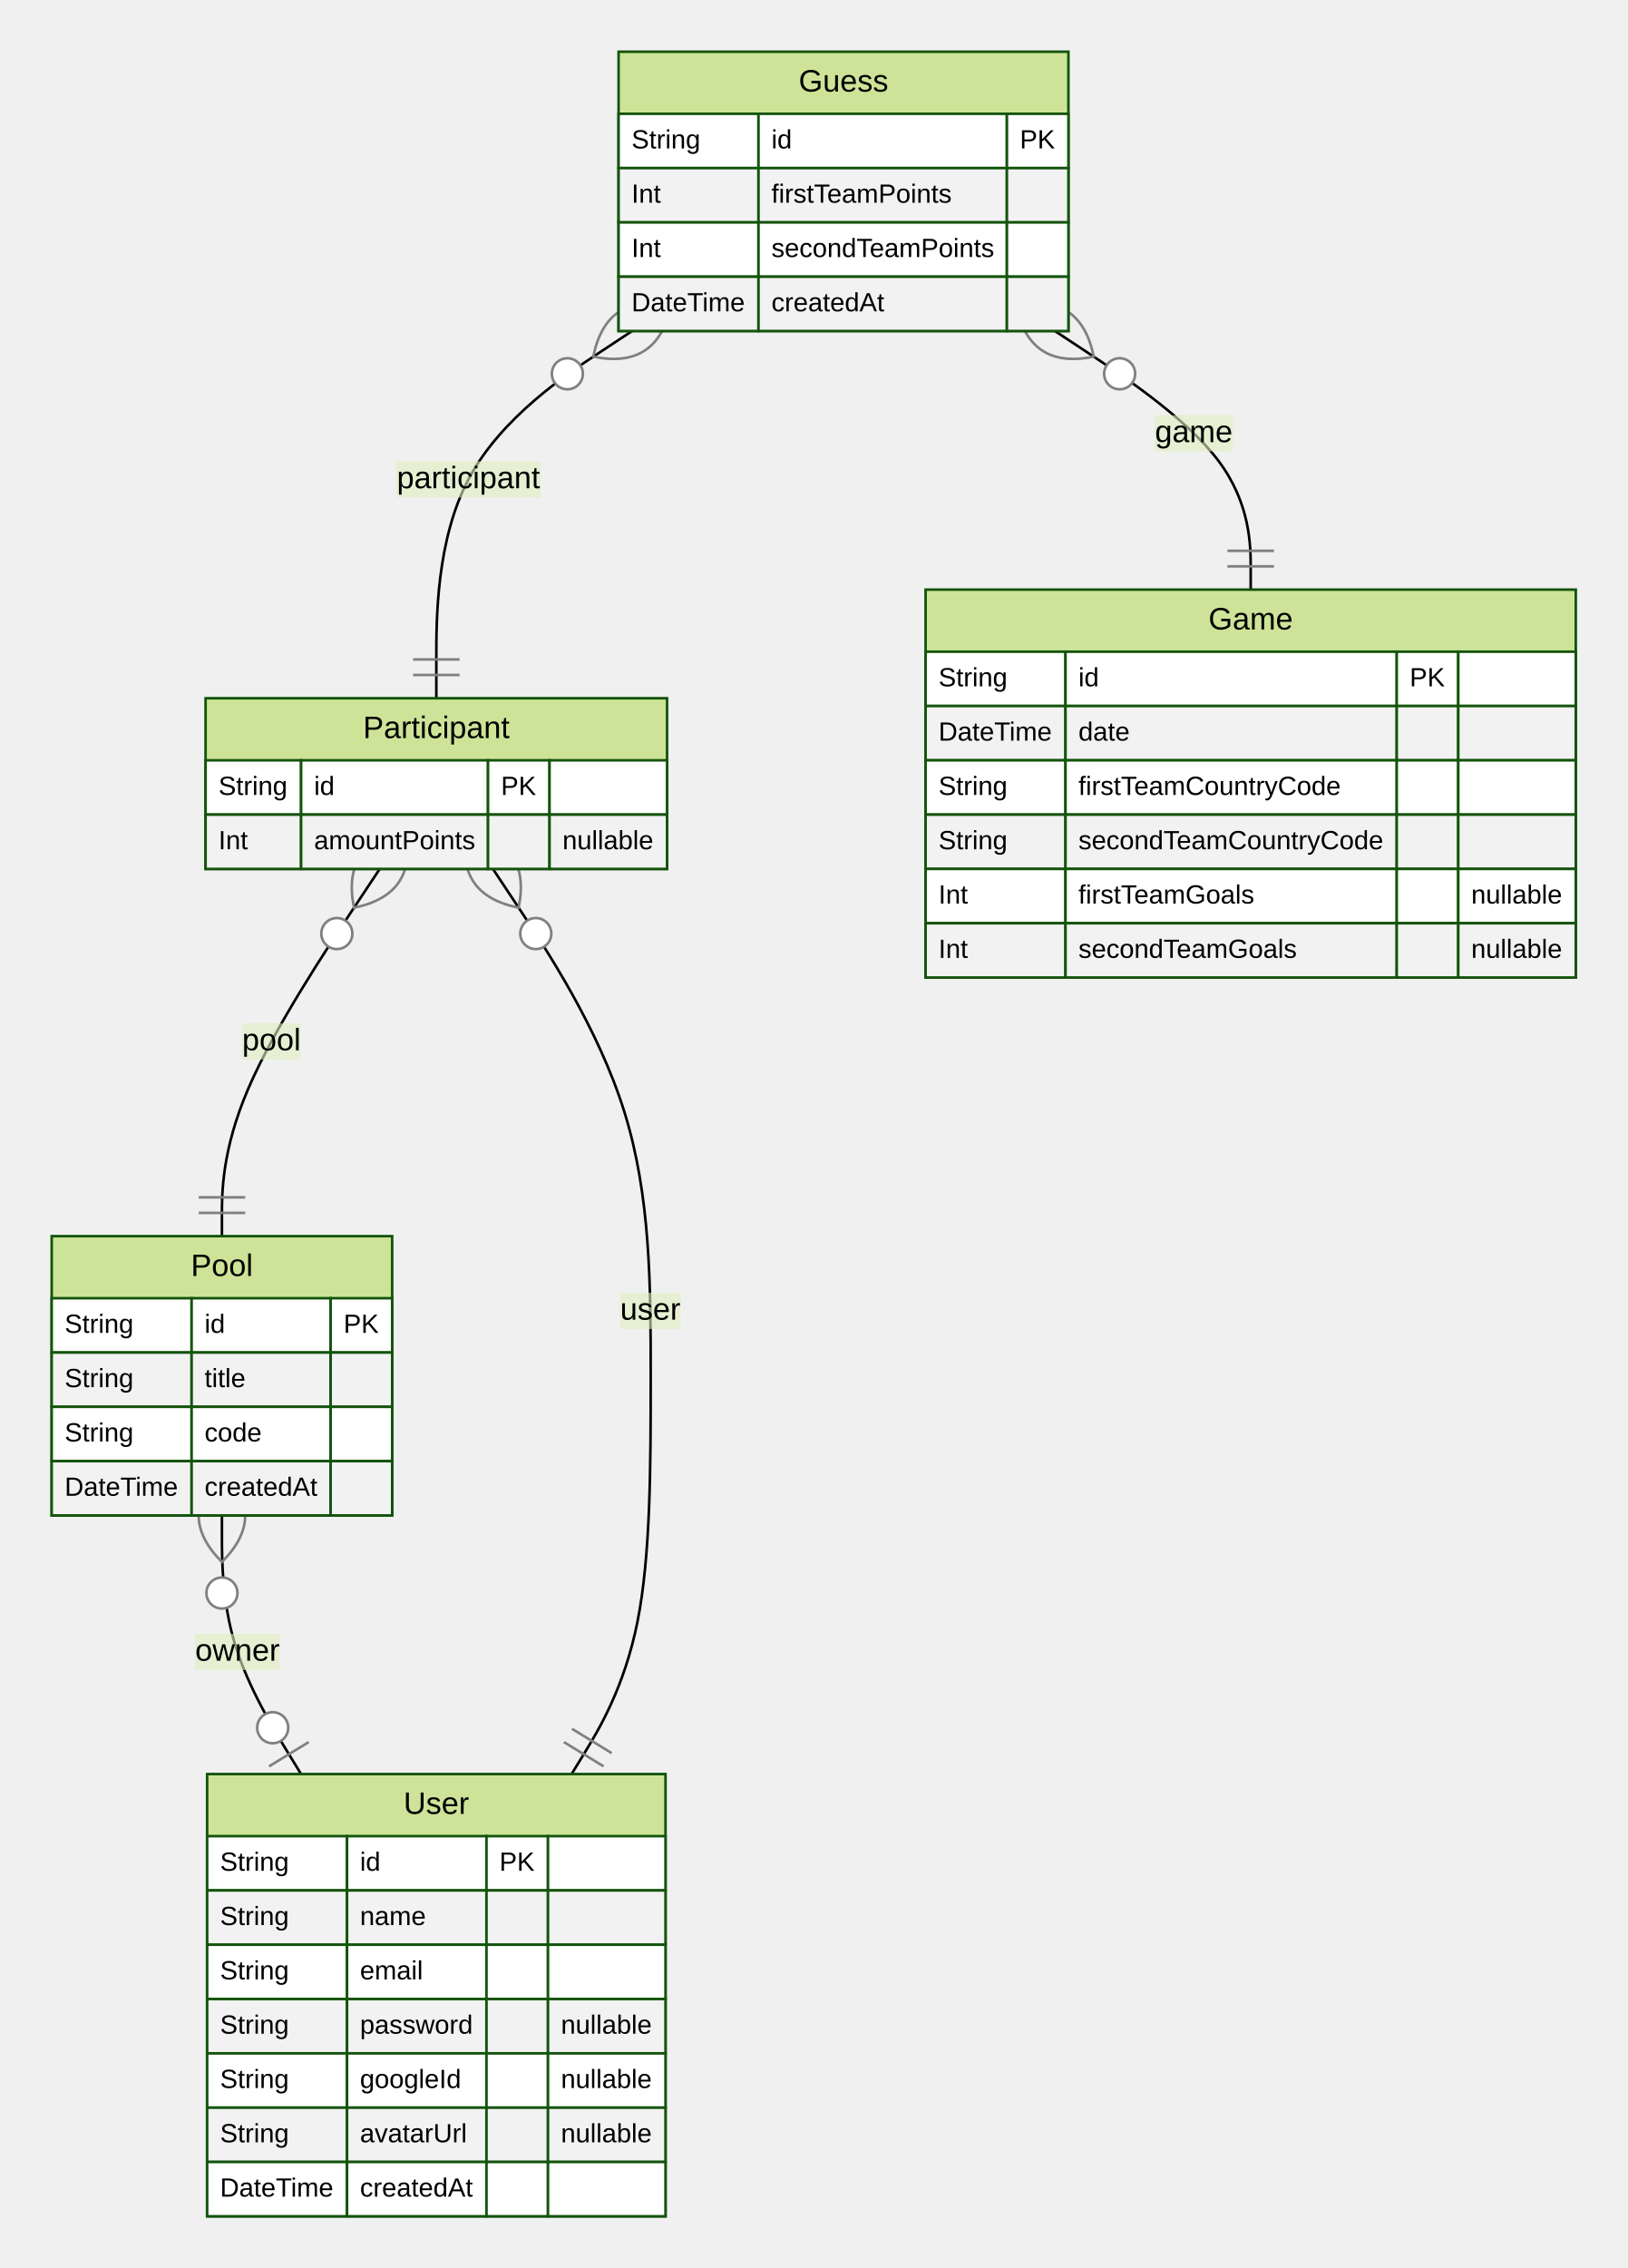
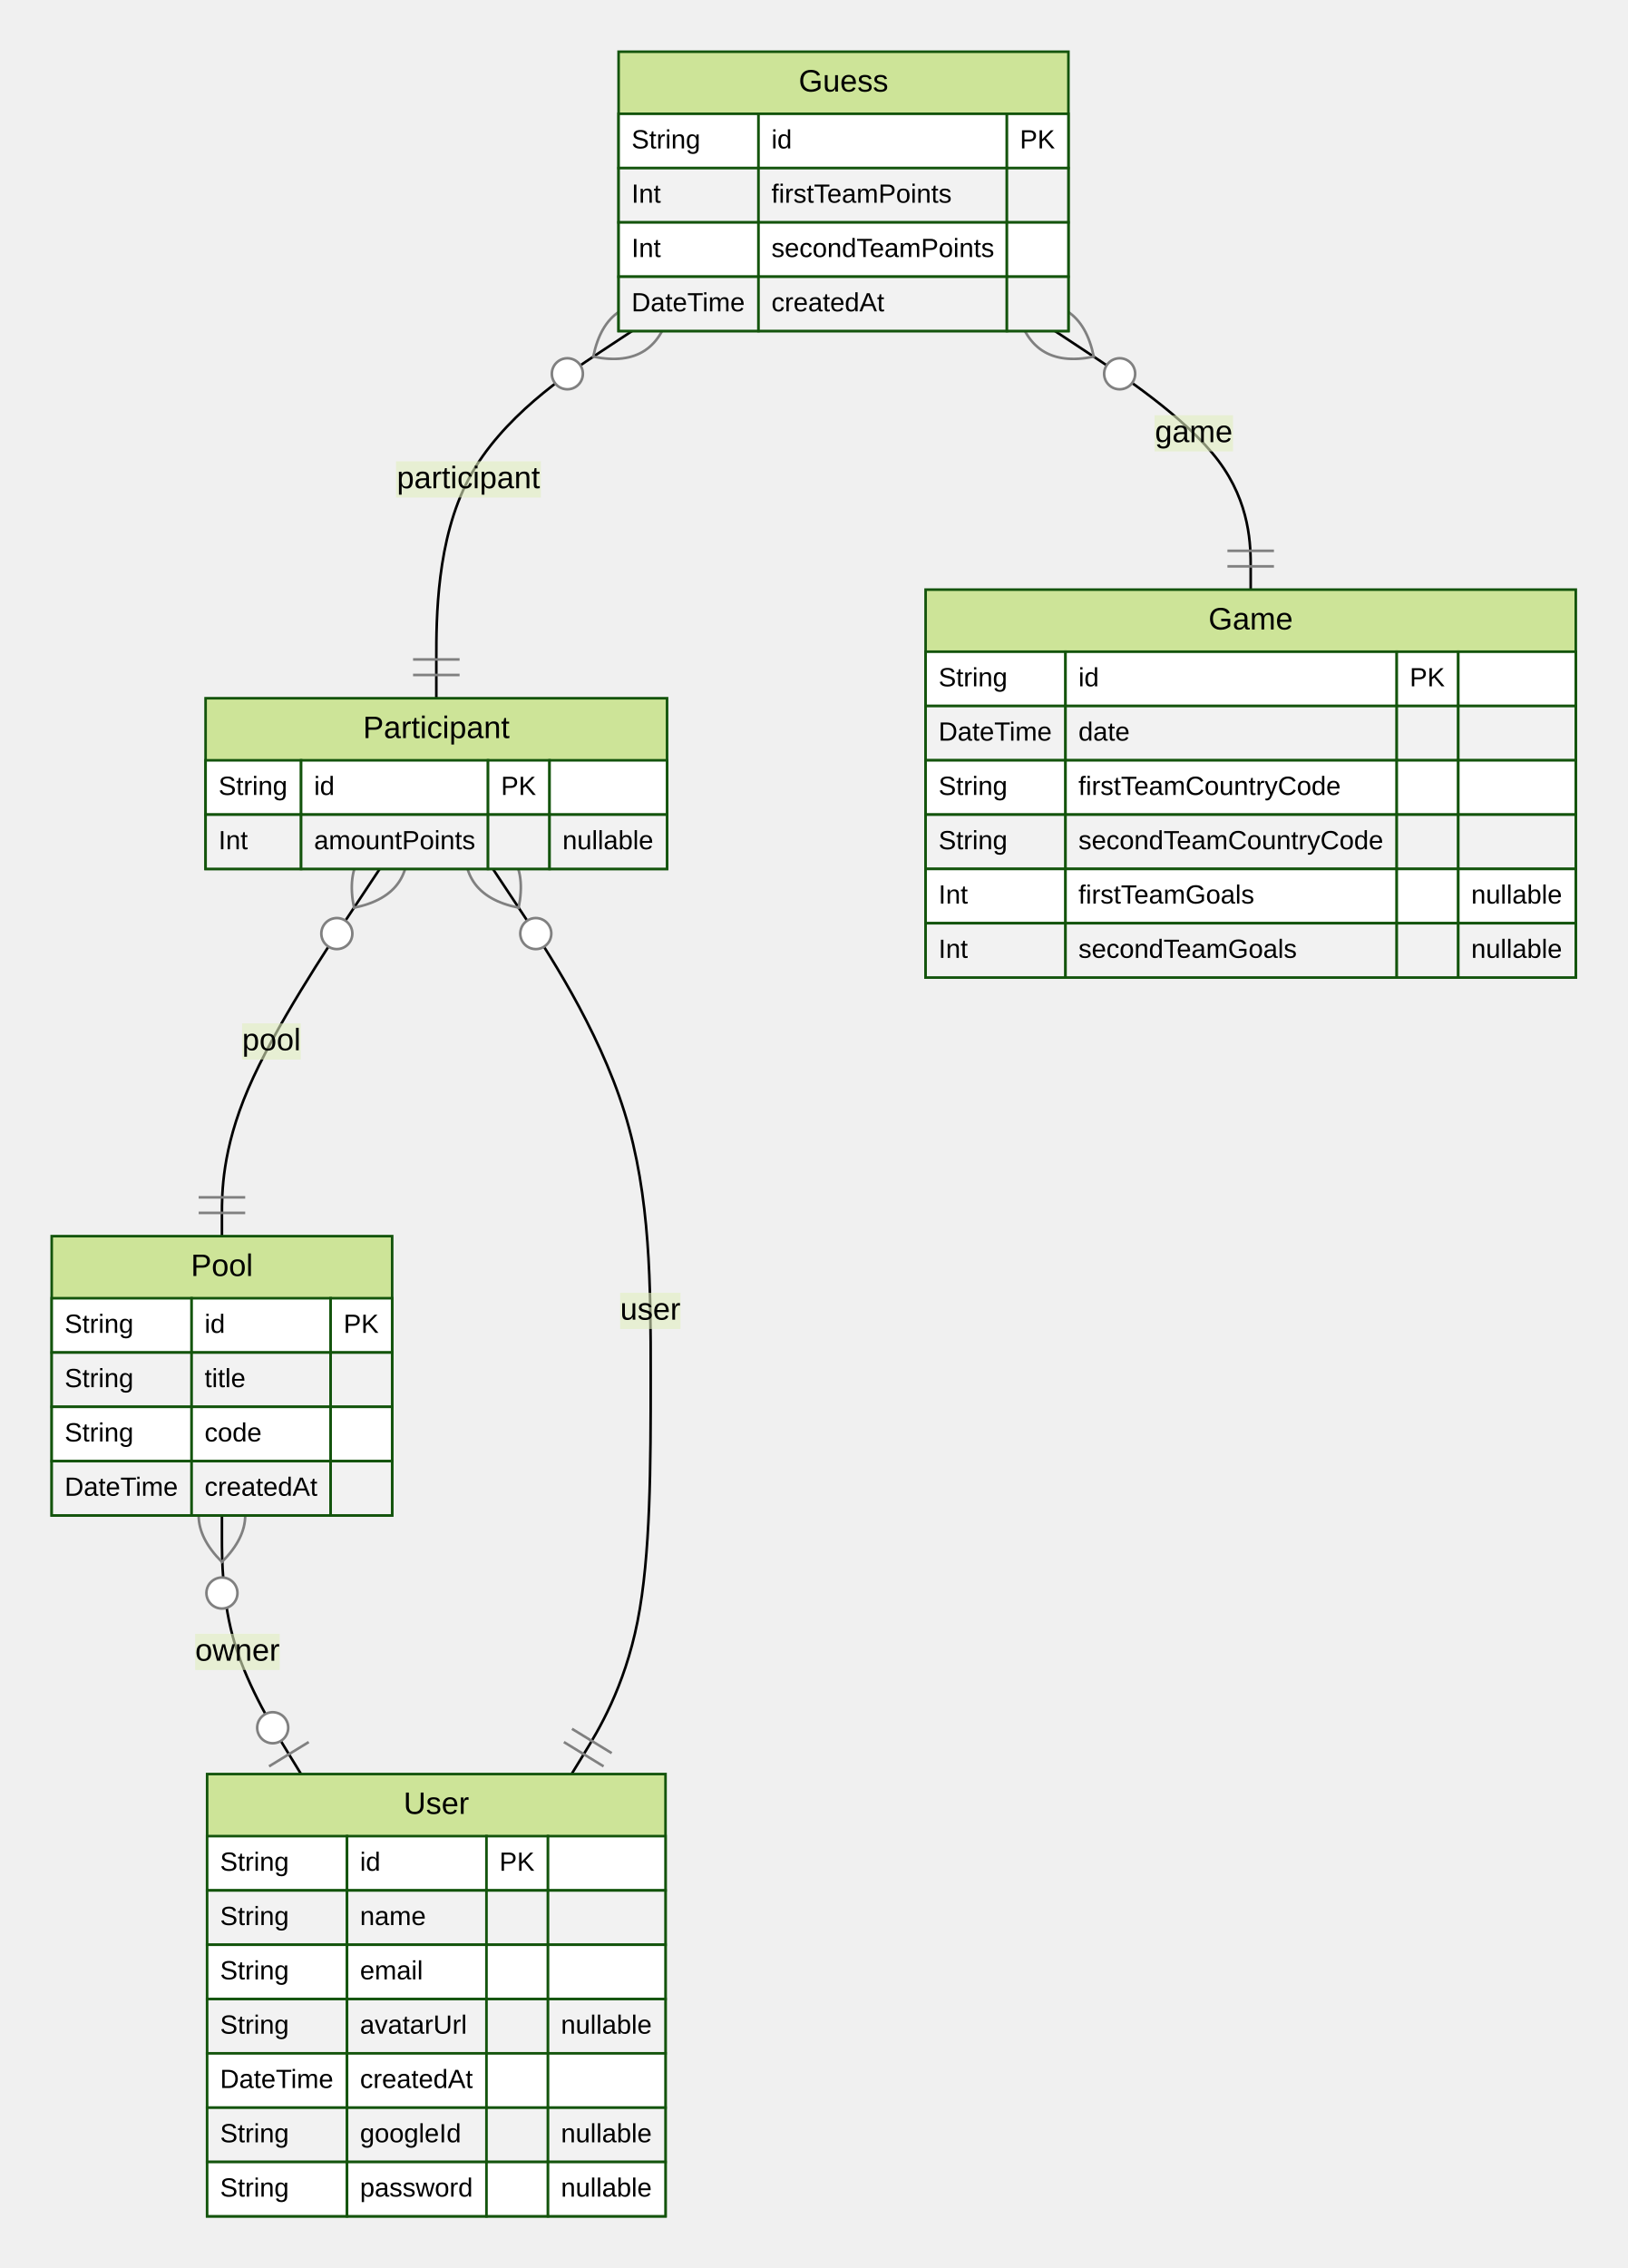
<svg xmlns="http://www.w3.org/2000/svg" aria-labelledby="chart-title-mermaid-0 chart-desc-mermaid-0" role="img" viewBox="0 0 629.49 877" style="max-width: 629.49px; background-color: white;" width="100%" id="mermaid-0">
  <style>#mermaid-0 {font-family:"trebuchet ms",verdana,arial,sans-serif;font-size:16px;fill:#000000;}#mermaid-0 .error-icon{fill:#552222;}#mermaid-0 .error-text{fill:#552222;stroke:#552222;}#mermaid-0 .edge-thickness-normal{stroke-width:2px;}#mermaid-0 .edge-thickness-thick{stroke-width:3.5px;}#mermaid-0 .edge-pattern-solid{stroke-dasharray:0;}#mermaid-0 .edge-pattern-dashed{stroke-dasharray:3;}#mermaid-0 .edge-pattern-dotted{stroke-dasharray:2;}#mermaid-0 .marker{fill:#000000;stroke:#000000;}#mermaid-0 .marker.cross{stroke:#000000;}#mermaid-0 svg{font-family:"trebuchet ms",verdana,arial,sans-serif;font-size:16px;}#mermaid-0 .entityBox{fill:#cde498;stroke:#13540c;}#mermaid-0 .attributeBoxOdd{fill:#ffffff;stroke:#13540c;}#mermaid-0 .attributeBoxEven{fill:#f2f2f2;stroke:#13540c;}#mermaid-0 .relationshipLabelBox{fill:hsl(78.158, 58.462%, 84.51%);opacity:0.7;background-color:hsl(78.158, 58.462%, 84.51%);}#mermaid-0 .relationshipLabelBox rect{opacity:0.5;}#mermaid-0 .relationshipLine{stroke:#000000;}#mermaid-0 :root{--mermaid-font-family:"trebuchet ms",verdana,arial,sans-serif;}</style>
  <g />
  <defs>
    <marker orient="auto" markerHeight="18" markerWidth="18" refY="9" refX="0" id="ONLY_ONE_START">
      <path d="M9,0 L9,18 M15,0 L15,18" fill="none" stroke="gray" />
    </marker>
  </defs>
  <defs>
    <marker orient="auto" markerHeight="18" markerWidth="18" refY="9" refX="18" id="ONLY_ONE_END">
      <path d="M3,0 L3,18 M9,0 L9,18" fill="none" stroke="gray" />
    </marker>
  </defs>
  <defs>
    <marker orient="auto" markerHeight="18" markerWidth="30" refY="9" refX="0" id="ZERO_OR_ONE_START">
      <circle r="6" cy="9" cx="21" fill="white" stroke="gray" />
      <path d="M9,0 L9,18" fill="none" stroke="gray" />
    </marker>
  </defs>
  <defs>
    <marker orient="auto" markerHeight="18" markerWidth="30" refY="9" refX="30" id="ZERO_OR_ONE_END">
      <circle r="6" cy="9" cx="9" fill="white" stroke="gray" />
      <path d="M21,0 L21,18" fill="none" stroke="gray" />
    </marker>
  </defs>
  <defs>
    <marker orient="auto" markerHeight="36" markerWidth="45" refY="18" refX="18" id="ONE_OR_MORE_START">
      <path d="M0,18 Q 18,0 36,18 Q 18,36 0,18 M42,9 L42,27" fill="none" stroke="gray" />
    </marker>
  </defs>
  <defs>
    <marker orient="auto" markerHeight="36" markerWidth="45" refY="18" refX="27" id="ONE_OR_MORE_END">
      <path d="M3,9 L3,27 M9,18 Q27,0 45,18 Q27,36 9,18" fill="none" stroke="gray" />
    </marker>
  </defs>
  <defs>
    <marker orient="auto" markerHeight="36" markerWidth="57" refY="18" refX="18" id="ZERO_OR_MORE_START">
      <circle r="6" cy="18" cx="48" fill="white" stroke="gray" />
      <path d="M0,18 Q18,0 36,18 Q18,36 0,18" fill="none" stroke="gray" />
    </marker>
  </defs>
  <defs>
    <marker orient="auto" markerHeight="36" markerWidth="57" refY="18" refX="39" id="ZERO_OR_MORE_END">
      <circle r="6" cy="18" cx="9" fill="white" stroke="gray" />
      <path d="M21,18 Q39,0 57,18 Q39,36 21,18" fill="none" stroke="gray" />
    </marker>
  </defs>
  <path marker-start="url(#ZERO_OR_MORE_START)" marker-end="url(#ZERO_OR_ONE_END)" fill="none" stroke="gray" d="M85.841,586L85.841,594.333C85.841,602.667,85.841,619.333,90.941,636C96.041,652.667,106.24,669.333,111.34,677.667L116.44,686" class="er relationshipLine" />
+   <path marker-start="url(#ZERO_OR_MORE_START)" marker-end="url(#ONLY_ONE_END)" fill="none" stroke="gray" d="M146.871,336L136.7,351.333C126.528,366.667,106.185,397.333,96.013,421C85.841,444.667,85.841,461.333,85.841,469.667L85.841,478" class="er relationshipLine" />
  <path marker-start="url(#ZERO_OR_MORE_START)" marker-end="url(#ONLY_ONE_END)" fill="none" stroke="gray" d="M190.653,336L200.825,351.333C210.997,366.667,231.34,397.333,241.511,430C251.683,462.667,251.683,497.333,251.683,532C251.683,566.667,251.683,601.333,246.583,627C241.484,652.667,231.284,669.333,226.185,677.667L221.085,686" class="er relationshipLine" />
-   <path marker-start="url(#ZERO_OR_MORE_START)" marker-end="url(#ONLY_ONE_END)" fill="none" stroke="gray" d="M146.871,336L136.7,351.333C126.528,366.667,106.185,397.333,96.013,421C85.841,444.667,85.841,461.333,85.841,469.667L85.841,478" class="er relationshipLine" />
+   <path marker-start="url(#ZERO_OR_MORE_START)" marker-end="url(#ONLY_ONE_END)" fill="none" stroke="gray" d="M408.031,128L420.651,136.333C433.271,144.667,458.51,161.333,471.13,178C483.749,194.667,483.749,211.333,483.749,219.667L483.749,228" class="er relationshipLine" />
  <path marker-start="url(#ZERO_OR_MORE_START)" marker-end="url(#ONLY_ONE_END)" fill="none" stroke="gray" d="M244.48,128L231.861,136.333C219.241,144.667,194.002,161.333,181.382,185C168.762,208.667,168.762,239.333,168.762,254.667L168.762,270" class="er relationshipLine" />
-   <path marker-start="url(#ZERO_OR_MORE_START)" marker-end="url(#ONLY_ONE_END)" fill="none" stroke="gray" d="M408.031,128L420.651,136.333C433.271,144.667,458.51,161.333,471.13,178C483.749,194.667,483.749,211.333,483.749,219.667L483.749,228" class="er relationshipLine" />
  <g transform="translate(20,478 )" id="Pool">
    <rect height="108" width="131.683" y="0" x="0" stroke="gray" fill-opacity="100%" fill="honeydew" class="er entityBox" />
    <text transform="translate(65.84149,12)" style="font-family: &quot;trebuchet ms&quot;, verdana, arial, sans-serif;; font-size: 12px" text-anchor="middle" dominant-baseline="middle" y="0" x="0" id="entity-Pool" class="er entityLabel">Pool</text>
    <rect height="21" width="54.113" y="24" x="0" stroke="gray" fill-opacity="100%" fill="honeydew" class="er attributeBoxOdd" />
    <text transform="translate(5,34.5)" style="font-family: &quot;trebuchet ms&quot;, verdana, arial, sans-serif;; font-size: 10.2px" text-anchor="left" dominant-baseline="middle" y="0" x="0" id="entity-Pool-attr-1-type" class="er entityLabel">String</text>
    <rect height="21" width="53.775" y="24" x="54.113" stroke="gray" fill-opacity="100%" fill="honeydew" class="er attributeBoxOdd" />
    <text transform="translate(59.11313,34.5)" style="font-family: &quot;trebuchet ms&quot;, verdana, arial, sans-serif;; font-size: 10.2px" text-anchor="left" dominant-baseline="middle" y="0" x="0" id="entity-Pool-attr-1-name" class="er entityLabel">id</text>
    <rect height="21" width="23.795" y="24" x="107.888" stroke="gray" fill-opacity="100%" fill="honeydew" class="er attributeBoxOdd" />
    <text transform="translate(112.888,34.5)" style="font-family: &quot;trebuchet ms&quot;, verdana, arial, sans-serif;; font-size: 10.2px" text-anchor="left" dominant-baseline="middle" y="0" x="0" id="entity-Pool-attr-1-key" class="er entityLabel">PK</text>
    <rect height="21" width="54.113" y="45" x="0" stroke="gray" fill-opacity="100%" fill="honeydew" class="er attributeBoxEven" />
    <text transform="translate(5,55.5)" style="font-family: &quot;trebuchet ms&quot;, verdana, arial, sans-serif;; font-size: 10.2px" text-anchor="left" dominant-baseline="middle" y="0" x="0" id="entity-Pool-attr-2-type" class="er entityLabel">String</text>
    <rect height="21" width="53.775" y="45" x="54.113" stroke="gray" fill-opacity="100%" fill="honeydew" class="er attributeBoxEven" />
    <text transform="translate(59.11313,55.5)" style="font-family: &quot;trebuchet ms&quot;, verdana, arial, sans-serif;; font-size: 10.2px" text-anchor="left" dominant-baseline="middle" y="0" x="0" id="entity-Pool-attr-2-name" class="er entityLabel">title</text>
    <rect height="21" width="23.795" y="45" x="107.888" stroke="gray" fill-opacity="100%" fill="honeydew" class="er attributeBoxEven" />
    <text transform="translate(112.888,55.5)" style="font-family: &quot;trebuchet ms&quot;, verdana, arial, sans-serif;; font-size: 10.2px" text-anchor="left" dominant-baseline="middle" y="0" x="0" id="entity-Pool-attr-2-key" class="er entityLabel" />
    <rect height="21" width="54.113" y="66" x="0" stroke="gray" fill-opacity="100%" fill="honeydew" class="er attributeBoxOdd" />
    <text transform="translate(5,76.5)" style="font-family: &quot;trebuchet ms&quot;, verdana, arial, sans-serif;; font-size: 10.2px" text-anchor="left" dominant-baseline="middle" y="0" x="0" id="entity-Pool-attr-3-type" class="er entityLabel">String</text>
    <rect height="21" width="53.775" y="66" x="54.113" stroke="gray" fill-opacity="100%" fill="honeydew" class="er attributeBoxOdd" />
    <text transform="translate(59.11313,76.5)" style="font-family: &quot;trebuchet ms&quot;, verdana, arial, sans-serif;; font-size: 10.2px" text-anchor="left" dominant-baseline="middle" y="0" x="0" id="entity-Pool-attr-3-name" class="er entityLabel">code</text>
    <rect height="21" width="23.795" y="66" x="107.888" stroke="gray" fill-opacity="100%" fill="honeydew" class="er attributeBoxOdd" />
    <text transform="translate(112.888,76.5)" style="font-family: &quot;trebuchet ms&quot;, verdana, arial, sans-serif;; font-size: 10.2px" text-anchor="left" dominant-baseline="middle" y="0" x="0" id="entity-Pool-attr-3-key" class="er entityLabel" />
    <rect height="21" width="54.113" y="87" x="0" stroke="gray" fill-opacity="100%" fill="honeydew" class="er attributeBoxEven" />
    <text transform="translate(5,97.5)" style="font-family: &quot;trebuchet ms&quot;, verdana, arial, sans-serif;; font-size: 10.2px" text-anchor="left" dominant-baseline="middle" y="0" x="0" id="entity-Pool-attr-4-type" class="er entityLabel">DateTime</text>
    <rect height="21" width="53.775" y="87" x="54.113" stroke="gray" fill-opacity="100%" fill="honeydew" class="er attributeBoxEven" />
    <text transform="translate(59.11313,97.5)" style="font-family: &quot;trebuchet ms&quot;, verdana, arial, sans-serif;; font-size: 10.2px" text-anchor="left" dominant-baseline="middle" y="0" x="0" id="entity-Pool-attr-4-name" class="er entityLabel">createdAt</text>
    <rect height="21" width="23.795" y="87" x="107.888" stroke="gray" fill-opacity="100%" fill="honeydew" class="er attributeBoxEven" />
    <text transform="translate(112.888,97.5)" style="font-family: &quot;trebuchet ms&quot;, verdana, arial, sans-serif;; font-size: 10.2px" text-anchor="left" dominant-baseline="middle" y="0" x="0" id="entity-Pool-attr-4-key" class="er entityLabel" />
  </g>
  <g transform="translate(79.51617,270 )" id="Participant">
    <rect height="66" width="178.492" y="0" x="0" stroke="gray" fill-opacity="100%" fill="honeydew" class="er entityBox" />
    <text transform="translate(89.24606,12)" style="font-family: &quot;trebuchet ms&quot;, verdana, arial, sans-serif;; font-size: 12px" text-anchor="middle" dominant-baseline="middle" y="0" x="0" id="entity-Participant" class="er entityLabel">Participant</text>
    <rect height="21" width="36.947" y="24" x="0" stroke="gray" fill-opacity="100%" fill="honeydew" class="er attributeBoxOdd" />
    <text transform="translate(5,34.5)" style="font-family: &quot;trebuchet ms&quot;, verdana, arial, sans-serif;; font-size: 10.2px" text-anchor="left" dominant-baseline="middle" y="0" x="0" id="entity-Participant-attr-1-type" class="er entityLabel">String</text>
    <rect height="21" width="72.297" y="24" x="36.947" stroke="gray" fill-opacity="100%" fill="honeydew" class="er attributeBoxOdd" />
    <text transform="translate(41.94705,34.5)" style="font-family: &quot;trebuchet ms&quot;, verdana, arial, sans-serif;; font-size: 10.2px" text-anchor="left" dominant-baseline="middle" y="0" x="0" id="entity-Participant-attr-1-name" class="er entityLabel">id</text>
    <rect height="21" width="23.795" y="24" x="109.244" stroke="gray" fill-opacity="100%" fill="honeydew" class="er attributeBoxOdd" />
    <text transform="translate(114.2439,34.5)" style="font-family: &quot;trebuchet ms&quot;, verdana, arial, sans-serif;; font-size: 10.2px" text-anchor="left" dominant-baseline="middle" y="0" x="0" id="entity-Participant-attr-1-key" class="er entityLabel">PK</text>
    <rect height="21" width="45.453" y="24" x="133.039" stroke="gray" fill-opacity="100%" fill="honeydew" class="er attributeBoxOdd" />
    <text transform="translate(138.0389,34.5)" style="font-family: &quot;trebuchet ms&quot;, verdana, arial, sans-serif;; font-size: 10.2px" text-anchor="left" dominant-baseline="middle" y="0" x="0" id="entity-Participant-attr-1-comment" class="er entityLabel" />
    <rect height="21" width="36.947" y="45" x="0" stroke="gray" fill-opacity="100%" fill="honeydew" class="er attributeBoxEven" />
    <text transform="translate(5,55.5)" style="font-family: &quot;trebuchet ms&quot;, verdana, arial, sans-serif;; font-size: 10.2px" text-anchor="left" dominant-baseline="middle" y="0" x="0" id="entity-Participant-attr-2-type" class="er entityLabel">Int</text>
    <rect height="21" width="72.297" y="45" x="36.947" stroke="gray" fill-opacity="100%" fill="honeydew" class="er attributeBoxEven" />
    <text transform="translate(41.94705,55.5)" style="font-family: &quot;trebuchet ms&quot;, verdana, arial, sans-serif;; font-size: 10.2px" text-anchor="left" dominant-baseline="middle" y="0" x="0" id="entity-Participant-attr-2-name" class="er entityLabel">amountPoints</text>
    <rect height="21" width="23.795" y="45" x="109.244" stroke="gray" fill-opacity="100%" fill="honeydew" class="er attributeBoxEven" />
    <text transform="translate(114.2439,55.5)" style="font-family: &quot;trebuchet ms&quot;, verdana, arial, sans-serif;; font-size: 10.2px" text-anchor="left" dominant-baseline="middle" y="0" x="0" id="entity-Participant-attr-2-key" class="er entityLabel" />
    <rect height="21" width="45.453" y="45" x="133.039" stroke="gray" fill-opacity="100%" fill="honeydew" class="er attributeBoxEven" />
    <text transform="translate(138.0389,55.5)" style="font-family: &quot;trebuchet ms&quot;, verdana, arial, sans-serif;; font-size: 10.2px" text-anchor="left" dominant-baseline="middle" y="0" x="0" id="entity-Participant-attr-2-comment" class="er entityLabel">nullable</text>
  </g>
  <g transform="translate(80.11432,686 )" id="User">
    <rect height="171" width="177.296" y="0" x="0" stroke="gray" fill-opacity="100%" fill="honeydew" class="er entityBox" />
    <text transform="translate(88.64792,12)" style="font-family: &quot;trebuchet ms&quot;, verdana, arial, sans-serif;; font-size: 12px" text-anchor="middle" dominant-baseline="middle" y="0" x="0" id="entity-User" class="er entityLabel">User</text>
    <rect height="21" width="54.113" y="24" x="0" stroke="gray" fill-opacity="100%" fill="honeydew" class="er attributeBoxOdd" />
    <text transform="translate(5,34.5)" style="font-family: &quot;trebuchet ms&quot;, verdana, arial, sans-serif;; font-size: 10.2px" text-anchor="left" dominant-baseline="middle" y="0" x="0" id="entity-User-attr-1-type" class="er entityLabel">String</text>
    <rect height="21" width="53.935" y="24" x="54.113" stroke="gray" fill-opacity="100%" fill="honeydew" class="er attributeBoxOdd" />
    <text transform="translate(59.11313,34.5)" style="font-family: &quot;trebuchet ms&quot;, verdana, arial, sans-serif;; font-size: 10.2px" text-anchor="left" dominant-baseline="middle" y="0" x="0" id="entity-User-attr-1-name" class="er entityLabel">id</text>
    <rect height="21" width="23.795" y="24" x="108.048" stroke="gray" fill-opacity="100%" fill="honeydew" class="er attributeBoxOdd" />
    <text transform="translate(113.0476,34.5)" style="font-family: &quot;trebuchet ms&quot;, verdana, arial, sans-serif;; font-size: 10.2px" text-anchor="left" dominant-baseline="middle" y="0" x="0" id="entity-User-attr-1-key" class="er entityLabel">PK</text>
    <rect height="21" width="45.453" y="24" x="131.843" stroke="gray" fill-opacity="100%" fill="honeydew" class="er attributeBoxOdd" />
    <text transform="translate(136.8426,34.5)" style="font-family: &quot;trebuchet ms&quot;, verdana, arial, sans-serif;; font-size: 10.2px" text-anchor="left" dominant-baseline="middle" y="0" x="0" id="entity-User-attr-1-comment" class="er entityLabel" />
    <rect height="21" width="54.113" y="45" x="0" stroke="gray" fill-opacity="100%" fill="honeydew" class="er attributeBoxEven" />
    <text transform="translate(5,55.5)" style="font-family: &quot;trebuchet ms&quot;, verdana, arial, sans-serif;; font-size: 10.2px" text-anchor="left" dominant-baseline="middle" y="0" x="0" id="entity-User-attr-2-type" class="er entityLabel">String</text>
    <rect height="21" width="53.935" y="45" x="54.113" stroke="gray" fill-opacity="100%" fill="honeydew" class="er attributeBoxEven" />
    <text transform="translate(59.11313,55.5)" style="font-family: &quot;trebuchet ms&quot;, verdana, arial, sans-serif;; font-size: 10.2px" text-anchor="left" dominant-baseline="middle" y="0" x="0" id="entity-User-attr-2-name" class="er entityLabel">name</text>
    <rect height="21" width="23.795" y="45" x="108.048" stroke="gray" fill-opacity="100%" fill="honeydew" class="er attributeBoxEven" />
    <text transform="translate(113.0476,55.5)" style="font-family: &quot;trebuchet ms&quot;, verdana, arial, sans-serif;; font-size: 10.2px" text-anchor="left" dominant-baseline="middle" y="0" x="0" id="entity-User-attr-2-key" class="er entityLabel" />
    <rect height="21" width="45.453" y="45" x="131.843" stroke="gray" fill-opacity="100%" fill="honeydew" class="er attributeBoxEven" />
    <text transform="translate(136.8426,55.5)" style="font-family: &quot;trebuchet ms&quot;, verdana, arial, sans-serif;; font-size: 10.2px" text-anchor="left" dominant-baseline="middle" y="0" x="0" id="entity-User-attr-2-comment" class="er entityLabel" />
    <rect height="21" width="54.113" y="66" x="0" stroke="gray" fill-opacity="100%" fill="honeydew" class="er attributeBoxOdd" />
    <text transform="translate(5,76.5)" style="font-family: &quot;trebuchet ms&quot;, verdana, arial, sans-serif;; font-size: 10.2px" text-anchor="left" dominant-baseline="middle" y="0" x="0" id="entity-User-attr-3-type" class="er entityLabel">String</text>
    <rect height="21" width="53.935" y="66" x="54.113" stroke="gray" fill-opacity="100%" fill="honeydew" class="er attributeBoxOdd" />
    <text transform="translate(59.11313,76.5)" style="font-family: &quot;trebuchet ms&quot;, verdana, arial, sans-serif;; font-size: 10.2px" text-anchor="left" dominant-baseline="middle" y="0" x="0" id="entity-User-attr-3-name" class="er entityLabel">email</text>
    <rect height="21" width="23.795" y="66" x="108.048" stroke="gray" fill-opacity="100%" fill="honeydew" class="er attributeBoxOdd" />
    <text transform="translate(113.0476,76.5)" style="font-family: &quot;trebuchet ms&quot;, verdana, arial, sans-serif;; font-size: 10.2px" text-anchor="left" dominant-baseline="middle" y="0" x="0" id="entity-User-attr-3-key" class="er entityLabel" />
    <rect height="21" width="45.453" y="66" x="131.843" stroke="gray" fill-opacity="100%" fill="honeydew" class="er attributeBoxOdd" />
    <text transform="translate(136.8426,76.5)" style="font-family: &quot;trebuchet ms&quot;, verdana, arial, sans-serif;; font-size: 10.2px" text-anchor="left" dominant-baseline="middle" y="0" x="0" id="entity-User-attr-3-comment" class="er entityLabel" />
    <rect height="21" width="54.113" y="87" x="0" stroke="gray" fill-opacity="100%" fill="honeydew" class="er attributeBoxEven" />
    <text transform="translate(5,97.5)" style="font-family: &quot;trebuchet ms&quot;, verdana, arial, sans-serif;; font-size: 10.2px" text-anchor="left" dominant-baseline="middle" y="0" x="0" id="entity-User-attr-4-type" class="er entityLabel">String</text>
    <rect height="21" width="53.935" y="87" x="54.113" stroke="gray" fill-opacity="100%" fill="honeydew" class="er attributeBoxEven" />
-     <text transform="translate(59.11313,97.5)" style="font-family: &quot;trebuchet ms&quot;, verdana, arial, sans-serif;; font-size: 10.2px" text-anchor="left" dominant-baseline="middle" y="0" x="0" id="entity-User-attr-4-name" class="er entityLabel">password</text>
+     <text transform="translate(59.11313,97.5)" style="font-family: &quot;trebuchet ms&quot;, verdana, arial, sans-serif;; font-size: 10.2px" text-anchor="left" dominant-baseline="middle" y="0" x="0" id="entity-User-attr-4-name" class="er entityLabel">avatarUrl</text>
    <rect height="21" width="23.795" y="87" x="108.048" stroke="gray" fill-opacity="100%" fill="honeydew" class="er attributeBoxEven" />
    <text transform="translate(113.0476,97.5)" style="font-family: &quot;trebuchet ms&quot;, verdana, arial, sans-serif;; font-size: 10.2px" text-anchor="left" dominant-baseline="middle" y="0" x="0" id="entity-User-attr-4-key" class="er entityLabel" />
    <rect height="21" width="45.453" y="87" x="131.843" stroke="gray" fill-opacity="100%" fill="honeydew" class="er attributeBoxEven" />
    <text transform="translate(136.8426,97.5)" style="font-family: &quot;trebuchet ms&quot;, verdana, arial, sans-serif;; font-size: 10.2px" text-anchor="left" dominant-baseline="middle" y="0" x="0" id="entity-User-attr-4-comment" class="er entityLabel">nullable</text>
    <rect height="21" width="54.113" y="108" x="0" stroke="gray" fill-opacity="100%" fill="honeydew" class="er attributeBoxOdd" />
-     <text transform="translate(5,118.5)" style="font-family: &quot;trebuchet ms&quot;, verdana, arial, sans-serif;; font-size: 10.2px" text-anchor="left" dominant-baseline="middle" y="0" x="0" id="entity-User-attr-5-type" class="er entityLabel">String</text>
+     <text transform="translate(5,118.5)" style="font-family: &quot;trebuchet ms&quot;, verdana, arial, sans-serif;; font-size: 10.2px" text-anchor="left" dominant-baseline="middle" y="0" x="0" id="entity-User-attr-5-type" class="er entityLabel">DateTime</text>
    <rect height="21" width="53.935" y="108" x="54.113" stroke="gray" fill-opacity="100%" fill="honeydew" class="er attributeBoxOdd" />
-     <text transform="translate(59.11313,118.5)" style="font-family: &quot;trebuchet ms&quot;, verdana, arial, sans-serif;; font-size: 10.2px" text-anchor="left" dominant-baseline="middle" y="0" x="0" id="entity-User-attr-5-name" class="er entityLabel">googleId</text>
+     <text transform="translate(59.11313,118.5)" style="font-family: &quot;trebuchet ms&quot;, verdana, arial, sans-serif;; font-size: 10.2px" text-anchor="left" dominant-baseline="middle" y="0" x="0" id="entity-User-attr-5-name" class="er entityLabel">createdAt</text>
    <rect height="21" width="23.795" y="108" x="108.048" stroke="gray" fill-opacity="100%" fill="honeydew" class="er attributeBoxOdd" />
    <text transform="translate(113.0476,118.5)" style="font-family: &quot;trebuchet ms&quot;, verdana, arial, sans-serif;; font-size: 10.2px" text-anchor="left" dominant-baseline="middle" y="0" x="0" id="entity-User-attr-5-key" class="er entityLabel" />
    <rect height="21" width="45.453" y="108" x="131.843" stroke="gray" fill-opacity="100%" fill="honeydew" class="er attributeBoxOdd" />
-     <text transform="translate(136.8426,118.5)" style="font-family: &quot;trebuchet ms&quot;, verdana, arial, sans-serif;; font-size: 10.2px" text-anchor="left" dominant-baseline="middle" y="0" x="0" id="entity-User-attr-5-comment" class="er entityLabel">nullable</text>
+     <text transform="translate(136.8426,118.5)" style="font-family: &quot;trebuchet ms&quot;, verdana, arial, sans-serif;; font-size: 10.2px" text-anchor="left" dominant-baseline="middle" y="0" x="0" id="entity-User-attr-5-comment" class="er entityLabel" />
    <rect height="21" width="54.113" y="129" x="0" stroke="gray" fill-opacity="100%" fill="honeydew" class="er attributeBoxEven" />
    <text transform="translate(5,139.5)" style="font-family: &quot;trebuchet ms&quot;, verdana, arial, sans-serif;; font-size: 10.2px" text-anchor="left" dominant-baseline="middle" y="0" x="0" id="entity-User-attr-6-type" class="er entityLabel">String</text>
    <rect height="21" width="53.935" y="129" x="54.113" stroke="gray" fill-opacity="100%" fill="honeydew" class="er attributeBoxEven" />
-     <text transform="translate(59.11313,139.5)" style="font-family: &quot;trebuchet ms&quot;, verdana, arial, sans-serif;; font-size: 10.2px" text-anchor="left" dominant-baseline="middle" y="0" x="0" id="entity-User-attr-6-name" class="er entityLabel">avatarUrl</text>
+     <text transform="translate(59.11313,139.5)" style="font-family: &quot;trebuchet ms&quot;, verdana, arial, sans-serif;; font-size: 10.2px" text-anchor="left" dominant-baseline="middle" y="0" x="0" id="entity-User-attr-6-name" class="er entityLabel">googleId</text>
    <rect height="21" width="23.795" y="129" x="108.048" stroke="gray" fill-opacity="100%" fill="honeydew" class="er attributeBoxEven" />
    <text transform="translate(113.0476,139.5)" style="font-family: &quot;trebuchet ms&quot;, verdana, arial, sans-serif;; font-size: 10.2px" text-anchor="left" dominant-baseline="middle" y="0" x="0" id="entity-User-attr-6-key" class="er entityLabel" />
    <rect height="21" width="45.453" y="129" x="131.843" stroke="gray" fill-opacity="100%" fill="honeydew" class="er attributeBoxEven" />
    <text transform="translate(136.8426,139.5)" style="font-family: &quot;trebuchet ms&quot;, verdana, arial, sans-serif;; font-size: 10.2px" text-anchor="left" dominant-baseline="middle" y="0" x="0" id="entity-User-attr-6-comment" class="er entityLabel">nullable</text>
    <rect height="21" width="54.113" y="150" x="0" stroke="gray" fill-opacity="100%" fill="honeydew" class="er attributeBoxOdd" />
-     <text transform="translate(5,160.5)" style="font-family: &quot;trebuchet ms&quot;, verdana, arial, sans-serif;; font-size: 10.2px" text-anchor="left" dominant-baseline="middle" y="0" x="0" id="entity-User-attr-7-type" class="er entityLabel">DateTime</text>
+     <text transform="translate(5,160.5)" style="font-family: &quot;trebuchet ms&quot;, verdana, arial, sans-serif;; font-size: 10.2px" text-anchor="left" dominant-baseline="middle" y="0" x="0" id="entity-User-attr-7-type" class="er entityLabel">String</text>
    <rect height="21" width="53.935" y="150" x="54.113" stroke="gray" fill-opacity="100%" fill="honeydew" class="er attributeBoxOdd" />
-     <text transform="translate(59.11313,160.5)" style="font-family: &quot;trebuchet ms&quot;, verdana, arial, sans-serif;; font-size: 10.2px" text-anchor="left" dominant-baseline="middle" y="0" x="0" id="entity-User-attr-7-name" class="er entityLabel">createdAt</text>
+     <text transform="translate(59.11313,160.5)" style="font-family: &quot;trebuchet ms&quot;, verdana, arial, sans-serif;; font-size: 10.2px" text-anchor="left" dominant-baseline="middle" y="0" x="0" id="entity-User-attr-7-name" class="er entityLabel">password</text>
    <rect height="21" width="23.795" y="150" x="108.048" stroke="gray" fill-opacity="100%" fill="honeydew" class="er attributeBoxOdd" />
    <text transform="translate(113.0476,160.5)" style="font-family: &quot;trebuchet ms&quot;, verdana, arial, sans-serif;; font-size: 10.2px" text-anchor="left" dominant-baseline="middle" y="0" x="0" id="entity-User-attr-7-key" class="er entityLabel" />
    <rect height="21" width="45.453" y="150" x="131.843" stroke="gray" fill-opacity="100%" fill="honeydew" class="er attributeBoxOdd" />
-     <text transform="translate(136.8426,160.5)" style="font-family: &quot;trebuchet ms&quot;, verdana, arial, sans-serif;; font-size: 10.2px" text-anchor="left" dominant-baseline="middle" y="0" x="0" id="entity-User-attr-7-comment" class="er entityLabel" />
+     <text transform="translate(136.8426,160.5)" style="font-family: &quot;trebuchet ms&quot;, verdana, arial, sans-serif;; font-size: 10.2px" text-anchor="left" dominant-baseline="middle" y="0" x="0" id="entity-User-attr-7-comment" class="er entityLabel">nullable</text>
  </g>
  <g transform="translate(358.0083,228 )" id="Game">
    <rect height="150" width="251.482" y="0" x="0" stroke="gray" fill-opacity="100%" fill="honeydew" class="er entityBox" />
    <text transform="translate(125.7411,12)" style="font-family: &quot;trebuchet ms&quot;, verdana, arial, sans-serif;; font-size: 12px" text-anchor="middle" dominant-baseline="middle" y="0" x="0" id="entity-Game" class="er entityLabel">Game</text>
    <rect height="21" width="54.113" y="24" x="0" stroke="gray" fill-opacity="100%" fill="honeydew" class="er attributeBoxOdd" />
    <text transform="translate(5,34.5)" style="font-family: &quot;trebuchet ms&quot;, verdana, arial, sans-serif;; font-size: 10.2px" text-anchor="left" dominant-baseline="middle" y="0" x="0" id="entity-Game-attr-1-type" class="er entityLabel">String</text>
    <rect height="21" width="128.121" y="24" x="54.113" stroke="gray" fill-opacity="100%" fill="honeydew" class="er attributeBoxOdd" />
    <text transform="translate(59.11313,34.5)" style="font-family: &quot;trebuchet ms&quot;, verdana, arial, sans-serif;; font-size: 10.2px" text-anchor="left" dominant-baseline="middle" y="0" x="0" id="entity-Game-attr-1-name" class="er entityLabel">id</text>
    <rect height="21" width="23.795" y="24" x="182.234" stroke="gray" fill-opacity="100%" fill="honeydew" class="er attributeBoxOdd" />
    <text transform="translate(187.2339,34.5)" style="font-family: &quot;trebuchet ms&quot;, verdana, arial, sans-serif;; font-size: 10.2px" text-anchor="left" dominant-baseline="middle" y="0" x="0" id="entity-Game-attr-1-key" class="er entityLabel">PK</text>
    <rect height="21" width="45.453" y="24" x="206.029" stroke="gray" fill-opacity="100%" fill="honeydew" class="er attributeBoxOdd" />
    <text transform="translate(211.0289,34.5)" style="font-family: &quot;trebuchet ms&quot;, verdana, arial, sans-serif;; font-size: 10.2px" text-anchor="left" dominant-baseline="middle" y="0" x="0" id="entity-Game-attr-1-comment" class="er entityLabel" />
    <rect height="21" width="54.113" y="45" x="0" stroke="gray" fill-opacity="100%" fill="honeydew" class="er attributeBoxEven" />
    <text transform="translate(5,55.5)" style="font-family: &quot;trebuchet ms&quot;, verdana, arial, sans-serif;; font-size: 10.2px" text-anchor="left" dominant-baseline="middle" y="0" x="0" id="entity-Game-attr-2-type" class="er entityLabel">DateTime</text>
    <rect height="21" width="128.121" y="45" x="54.113" stroke="gray" fill-opacity="100%" fill="honeydew" class="er attributeBoxEven" />
    <text transform="translate(59.11313,55.5)" style="font-family: &quot;trebuchet ms&quot;, verdana, arial, sans-serif;; font-size: 10.2px" text-anchor="left" dominant-baseline="middle" y="0" x="0" id="entity-Game-attr-2-name" class="er entityLabel">date</text>
    <rect height="21" width="23.795" y="45" x="182.234" stroke="gray" fill-opacity="100%" fill="honeydew" class="er attributeBoxEven" />
    <text transform="translate(187.2339,55.5)" style="font-family: &quot;trebuchet ms&quot;, verdana, arial, sans-serif;; font-size: 10.2px" text-anchor="left" dominant-baseline="middle" y="0" x="0" id="entity-Game-attr-2-key" class="er entityLabel" />
    <rect height="21" width="45.453" y="45" x="206.029" stroke="gray" fill-opacity="100%" fill="honeydew" class="er attributeBoxEven" />
    <text transform="translate(211.0289,55.5)" style="font-family: &quot;trebuchet ms&quot;, verdana, arial, sans-serif;; font-size: 10.2px" text-anchor="left" dominant-baseline="middle" y="0" x="0" id="entity-Game-attr-2-comment" class="er entityLabel" />
    <rect height="21" width="54.113" y="66" x="0" stroke="gray" fill-opacity="100%" fill="honeydew" class="er attributeBoxOdd" />
    <text transform="translate(5,76.5)" style="font-family: &quot;trebuchet ms&quot;, verdana, arial, sans-serif;; font-size: 10.2px" text-anchor="left" dominant-baseline="middle" y="0" x="0" id="entity-Game-attr-3-type" class="er entityLabel">String</text>
    <rect height="21" width="128.121" y="66" x="54.113" stroke="gray" fill-opacity="100%" fill="honeydew" class="er attributeBoxOdd" />
    <text transform="translate(59.11313,76.5)" style="font-family: &quot;trebuchet ms&quot;, verdana, arial, sans-serif;; font-size: 10.2px" text-anchor="left" dominant-baseline="middle" y="0" x="0" id="entity-Game-attr-3-name" class="er entityLabel">firstTeamCountryCode</text>
    <rect height="21" width="23.795" y="66" x="182.234" stroke="gray" fill-opacity="100%" fill="honeydew" class="er attributeBoxOdd" />
    <text transform="translate(187.2339,76.5)" style="font-family: &quot;trebuchet ms&quot;, verdana, arial, sans-serif;; font-size: 10.2px" text-anchor="left" dominant-baseline="middle" y="0" x="0" id="entity-Game-attr-3-key" class="er entityLabel" />
    <rect height="21" width="45.453" y="66" x="206.029" stroke="gray" fill-opacity="100%" fill="honeydew" class="er attributeBoxOdd" />
    <text transform="translate(211.0289,76.5)" style="font-family: &quot;trebuchet ms&quot;, verdana, arial, sans-serif;; font-size: 10.2px" text-anchor="left" dominant-baseline="middle" y="0" x="0" id="entity-Game-attr-3-comment" class="er entityLabel" />
    <rect height="21" width="54.113" y="87" x="0" stroke="gray" fill-opacity="100%" fill="honeydew" class="er attributeBoxEven" />
    <text transform="translate(5,97.5)" style="font-family: &quot;trebuchet ms&quot;, verdana, arial, sans-serif;; font-size: 10.2px" text-anchor="left" dominant-baseline="middle" y="0" x="0" id="entity-Game-attr-4-type" class="er entityLabel">String</text>
    <rect height="21" width="128.121" y="87" x="54.113" stroke="gray" fill-opacity="100%" fill="honeydew" class="er attributeBoxEven" />
    <text transform="translate(59.11313,97.5)" style="font-family: &quot;trebuchet ms&quot;, verdana, arial, sans-serif;; font-size: 10.2px" text-anchor="left" dominant-baseline="middle" y="0" x="0" id="entity-Game-attr-4-name" class="er entityLabel">secondTeamCountryCode</text>
    <rect height="21" width="23.795" y="87" x="182.234" stroke="gray" fill-opacity="100%" fill="honeydew" class="er attributeBoxEven" />
    <text transform="translate(187.2339,97.5)" style="font-family: &quot;trebuchet ms&quot;, verdana, arial, sans-serif;; font-size: 10.2px" text-anchor="left" dominant-baseline="middle" y="0" x="0" id="entity-Game-attr-4-key" class="er entityLabel" />
    <rect height="21" width="45.453" y="87" x="206.029" stroke="gray" fill-opacity="100%" fill="honeydew" class="er attributeBoxEven" />
    <text transform="translate(211.0289,97.5)" style="font-family: &quot;trebuchet ms&quot;, verdana, arial, sans-serif;; font-size: 10.2px" text-anchor="left" dominant-baseline="middle" y="0" x="0" id="entity-Game-attr-4-comment" class="er entityLabel" />
    <rect height="21" width="54.113" y="108" x="0" stroke="gray" fill-opacity="100%" fill="honeydew" class="er attributeBoxOdd" />
    <text transform="translate(5,118.5)" style="font-family: &quot;trebuchet ms&quot;, verdana, arial, sans-serif;; font-size: 10.2px" text-anchor="left" dominant-baseline="middle" y="0" x="0" id="entity-Game-attr-5-type" class="er entityLabel">Int</text>
    <rect height="21" width="128.121" y="108" x="54.113" stroke="gray" fill-opacity="100%" fill="honeydew" class="er attributeBoxOdd" />
    <text transform="translate(59.11313,118.5)" style="font-family: &quot;trebuchet ms&quot;, verdana, arial, sans-serif;; font-size: 10.2px" text-anchor="left" dominant-baseline="middle" y="0" x="0" id="entity-Game-attr-5-name" class="er entityLabel">firstTeamGoals</text>
    <rect height="21" width="23.795" y="108" x="182.234" stroke="gray" fill-opacity="100%" fill="honeydew" class="er attributeBoxOdd" />
    <text transform="translate(187.2339,118.5)" style="font-family: &quot;trebuchet ms&quot;, verdana, arial, sans-serif;; font-size: 10.2px" text-anchor="left" dominant-baseline="middle" y="0" x="0" id="entity-Game-attr-5-key" class="er entityLabel" />
    <rect height="21" width="45.453" y="108" x="206.029" stroke="gray" fill-opacity="100%" fill="honeydew" class="er attributeBoxOdd" />
    <text transform="translate(211.0289,118.5)" style="font-family: &quot;trebuchet ms&quot;, verdana, arial, sans-serif;; font-size: 10.2px" text-anchor="left" dominant-baseline="middle" y="0" x="0" id="entity-Game-attr-5-comment" class="er entityLabel">nullable</text>
    <rect height="21" width="54.113" y="129" x="0" stroke="gray" fill-opacity="100%" fill="honeydew" class="er attributeBoxEven" />
    <text transform="translate(5,139.5)" style="font-family: &quot;trebuchet ms&quot;, verdana, arial, sans-serif;; font-size: 10.2px" text-anchor="left" dominant-baseline="middle" y="0" x="0" id="entity-Game-attr-6-type" class="er entityLabel">Int</text>
    <rect height="21" width="128.121" y="129" x="54.113" stroke="gray" fill-opacity="100%" fill="honeydew" class="er attributeBoxEven" />
    <text transform="translate(59.11313,139.5)" style="font-family: &quot;trebuchet ms&quot;, verdana, arial, sans-serif;; font-size: 10.2px" text-anchor="left" dominant-baseline="middle" y="0" x="0" id="entity-Game-attr-6-name" class="er entityLabel">secondTeamGoals</text>
    <rect height="21" width="23.795" y="129" x="182.234" stroke="gray" fill-opacity="100%" fill="honeydew" class="er attributeBoxEven" />
    <text transform="translate(187.2339,139.5)" style="font-family: &quot;trebuchet ms&quot;, verdana, arial, sans-serif;; font-size: 10.2px" text-anchor="left" dominant-baseline="middle" y="0" x="0" id="entity-Game-attr-6-key" class="er entityLabel" />
    <rect height="21" width="45.453" y="129" x="206.029" stroke="gray" fill-opacity="100%" fill="honeydew" class="er attributeBoxEven" />
    <text transform="translate(211.0289,139.5)" style="font-family: &quot;trebuchet ms&quot;, verdana, arial, sans-serif;; font-size: 10.2px" text-anchor="left" dominant-baseline="middle" y="0" x="0" id="entity-Game-attr-6-comment" class="er entityLabel">nullable</text>
  </g>
  <g transform="translate(239.2627,20 )" id="Guess">
    <rect height="108" width="173.986" y="0" x="0" stroke="gray" fill-opacity="100%" fill="honeydew" class="er entityBox" />
    <text transform="translate(86.99312,12)" style="font-family: &quot;trebuchet ms&quot;, verdana, arial, sans-serif;; font-size: 12px" text-anchor="middle" dominant-baseline="middle" y="0" x="0" id="entity-Guess" class="er entityLabel">Guess</text>
    <rect height="21" width="54.113" y="24" x="0" stroke="gray" fill-opacity="100%" fill="honeydew" class="er attributeBoxOdd" />
    <text transform="translate(5,34.5)" style="font-family: &quot;trebuchet ms&quot;, verdana, arial, sans-serif;; font-size: 10.2px" text-anchor="left" dominant-baseline="middle" y="0" x="0" id="entity-Guess-attr-1-type" class="er entityLabel">String</text>
    <rect height="21" width="96.078" y="24" x="54.113" stroke="gray" fill-opacity="100%" fill="honeydew" class="er attributeBoxOdd" />
    <text transform="translate(59.11313,34.5)" style="font-family: &quot;trebuchet ms&quot;, verdana, arial, sans-serif;; font-size: 10.2px" text-anchor="left" dominant-baseline="middle" y="0" x="0" id="entity-Guess-attr-1-name" class="er entityLabel">id</text>
    <rect height="21" width="23.795" y="24" x="150.191" stroke="gray" fill-opacity="100%" fill="honeydew" class="er attributeBoxOdd" />
    <text transform="translate(155.1913,34.5)" style="font-family: &quot;trebuchet ms&quot;, verdana, arial, sans-serif;; font-size: 10.2px" text-anchor="left" dominant-baseline="middle" y="0" x="0" id="entity-Guess-attr-1-key" class="er entityLabel">PK</text>
    <rect height="21" width="54.113" y="45" x="0" stroke="gray" fill-opacity="100%" fill="honeydew" class="er attributeBoxEven" />
    <text transform="translate(5,55.5)" style="font-family: &quot;trebuchet ms&quot;, verdana, arial, sans-serif;; font-size: 10.2px" text-anchor="left" dominant-baseline="middle" y="0" x="0" id="entity-Guess-attr-2-type" class="er entityLabel">Int</text>
    <rect height="21" width="96.078" y="45" x="54.113" stroke="gray" fill-opacity="100%" fill="honeydew" class="er attributeBoxEven" />
    <text transform="translate(59.11313,55.5)" style="font-family: &quot;trebuchet ms&quot;, verdana, arial, sans-serif;; font-size: 10.2px" text-anchor="left" dominant-baseline="middle" y="0" x="0" id="entity-Guess-attr-2-name" class="er entityLabel">firstTeamPoints</text>
    <rect height="21" width="23.795" y="45" x="150.191" stroke="gray" fill-opacity="100%" fill="honeydew" class="er attributeBoxEven" />
    <text transform="translate(155.1913,55.5)" style="font-family: &quot;trebuchet ms&quot;, verdana, arial, sans-serif;; font-size: 10.2px" text-anchor="left" dominant-baseline="middle" y="0" x="0" id="entity-Guess-attr-2-key" class="er entityLabel" />
    <rect height="21" width="54.113" y="66" x="0" stroke="gray" fill-opacity="100%" fill="honeydew" class="er attributeBoxOdd" />
    <text transform="translate(5,76.5)" style="font-family: &quot;trebuchet ms&quot;, verdana, arial, sans-serif;; font-size: 10.2px" text-anchor="left" dominant-baseline="middle" y="0" x="0" id="entity-Guess-attr-3-type" class="er entityLabel">Int</text>
    <rect height="21" width="96.078" y="66" x="54.113" stroke="gray" fill-opacity="100%" fill="honeydew" class="er attributeBoxOdd" />
    <text transform="translate(59.11313,76.5)" style="font-family: &quot;trebuchet ms&quot;, verdana, arial, sans-serif;; font-size: 10.2px" text-anchor="left" dominant-baseline="middle" y="0" x="0" id="entity-Guess-attr-3-name" class="er entityLabel">secondTeamPoints</text>
    <rect height="21" width="23.795" y="66" x="150.191" stroke="gray" fill-opacity="100%" fill="honeydew" class="er attributeBoxOdd" />
    <text transform="translate(155.1913,76.5)" style="font-family: &quot;trebuchet ms&quot;, verdana, arial, sans-serif;; font-size: 10.2px" text-anchor="left" dominant-baseline="middle" y="0" x="0" id="entity-Guess-attr-3-key" class="er entityLabel" />
    <rect height="21" width="54.113" y="87" x="0" stroke="gray" fill-opacity="100%" fill="honeydew" class="er attributeBoxEven" />
    <text transform="translate(5,97.5)" style="font-family: &quot;trebuchet ms&quot;, verdana, arial, sans-serif;; font-size: 10.2px" text-anchor="left" dominant-baseline="middle" y="0" x="0" id="entity-Guess-attr-4-type" class="er entityLabel">DateTime</text>
    <rect height="21" width="96.078" y="87" x="54.113" stroke="gray" fill-opacity="100%" fill="honeydew" class="er attributeBoxEven" />
    <text transform="translate(59.11313,97.5)" style="font-family: &quot;trebuchet ms&quot;, verdana, arial, sans-serif;; font-size: 10.2px" text-anchor="left" dominant-baseline="middle" y="0" x="0" id="entity-Guess-attr-4-name" class="er entityLabel">createdAt</text>
    <rect height="21" width="23.795" y="87" x="150.191" stroke="gray" fill-opacity="100%" fill="honeydew" class="er attributeBoxEven" />
    <text transform="translate(155.1913,97.5)" style="font-family: &quot;trebuchet ms&quot;, verdana, arial, sans-serif;; font-size: 10.2px" text-anchor="left" dominant-baseline="middle" y="0" x="0" id="entity-Guess-attr-4-key" class="er entityLabel" />
  </g>
  <rect fill-opacity="85%" fill="white" height="14" width="32.688" y="631.765" x="75.489" class="er relationshipLabelBox" />
  <text style="font-family: &quot;trebuchet ms&quot;, verdana, arial, sans-serif;; font-size: 12px" dominant-baseline="middle" text-anchor="middle" y="638.765" x="91.833" id="rel1" class="er relationshipLabel">owner</text>
+   <rect fill-opacity="85%" fill="white" height="14" width="22.688" y="395.725" x="93.651" class="er relationshipLabelBox" />
+   <text style="font-family: &quot;trebuchet ms&quot;, verdana, arial, sans-serif;; font-size: 12px" dominant-baseline="middle" text-anchor="middle" y="402.725" x="104.994" id="rel2" class="er relationshipLabel">pool</text>
  <rect fill-opacity="85%" fill="white" height="14" width="23.348" y="499.896" x="239.865" class="er relationshipLabelBox" />
-   <text style="font-family: &quot;trebuchet ms&quot;, verdana, arial, sans-serif;; font-size: 12px" dominant-baseline="middle" text-anchor="middle" y="506.896" x="251.539" id="rel2" class="er relationshipLabel">user</text>
-   <rect fill-opacity="85%" fill="white" height="14" width="22.688" y="395.725" x="93.651" class="er relationshipLabelBox" />
-   <text style="font-family: &quot;trebuchet ms&quot;, verdana, arial, sans-serif;; font-size: 12px" dominant-baseline="middle" text-anchor="middle" y="402.725" x="104.994" id="rel3" class="er relationshipLabel">pool</text>
+   <text style="font-family: &quot;trebuchet ms&quot;, verdana, arial, sans-serif;; font-size: 12px" dominant-baseline="middle" text-anchor="middle" y="506.896" x="251.539" id="rel3" class="er relationshipLabel">user</text>
+   <rect fill-opacity="85%" fill="white" height="14" width="30.344" y="160.565" x="446.559" class="er relationshipLabelBox" />
+   <text style="font-family: &quot;trebuchet ms&quot;, verdana, arial, sans-serif;; font-size: 12px" dominant-baseline="middle" text-anchor="middle" y="167.565" x="461.731" id="rel4" class="er relationshipLabel">game</text>
  <rect fill-opacity="85%" fill="white" height="14" width="56.031" y="178.386" x="153.162" class="er relationshipLabelBox" />
-   <text style="font-family: &quot;trebuchet ms&quot;, verdana, arial, sans-serif;; font-size: 12px" dominant-baseline="middle" text-anchor="middle" y="185.386" x="181.178" id="rel4" class="er relationshipLabel">participant</text>
-   <rect fill-opacity="85%" fill="white" height="14" width="30.344" y="160.565" x="446.559" class="er relationshipLabelBox" />
-   <text style="font-family: &quot;trebuchet ms&quot;, verdana, arial, sans-serif;; font-size: 12px" dominant-baseline="middle" text-anchor="middle" y="167.565" x="461.731" id="rel5" class="er relationshipLabel">game</text>
+   <text style="font-family: &quot;trebuchet ms&quot;, verdana, arial, sans-serif;; font-size: 12px" dominant-baseline="middle" text-anchor="middle" y="185.386" x="181.178" id="rel5" class="er relationshipLabel">participant</text>
</svg>
